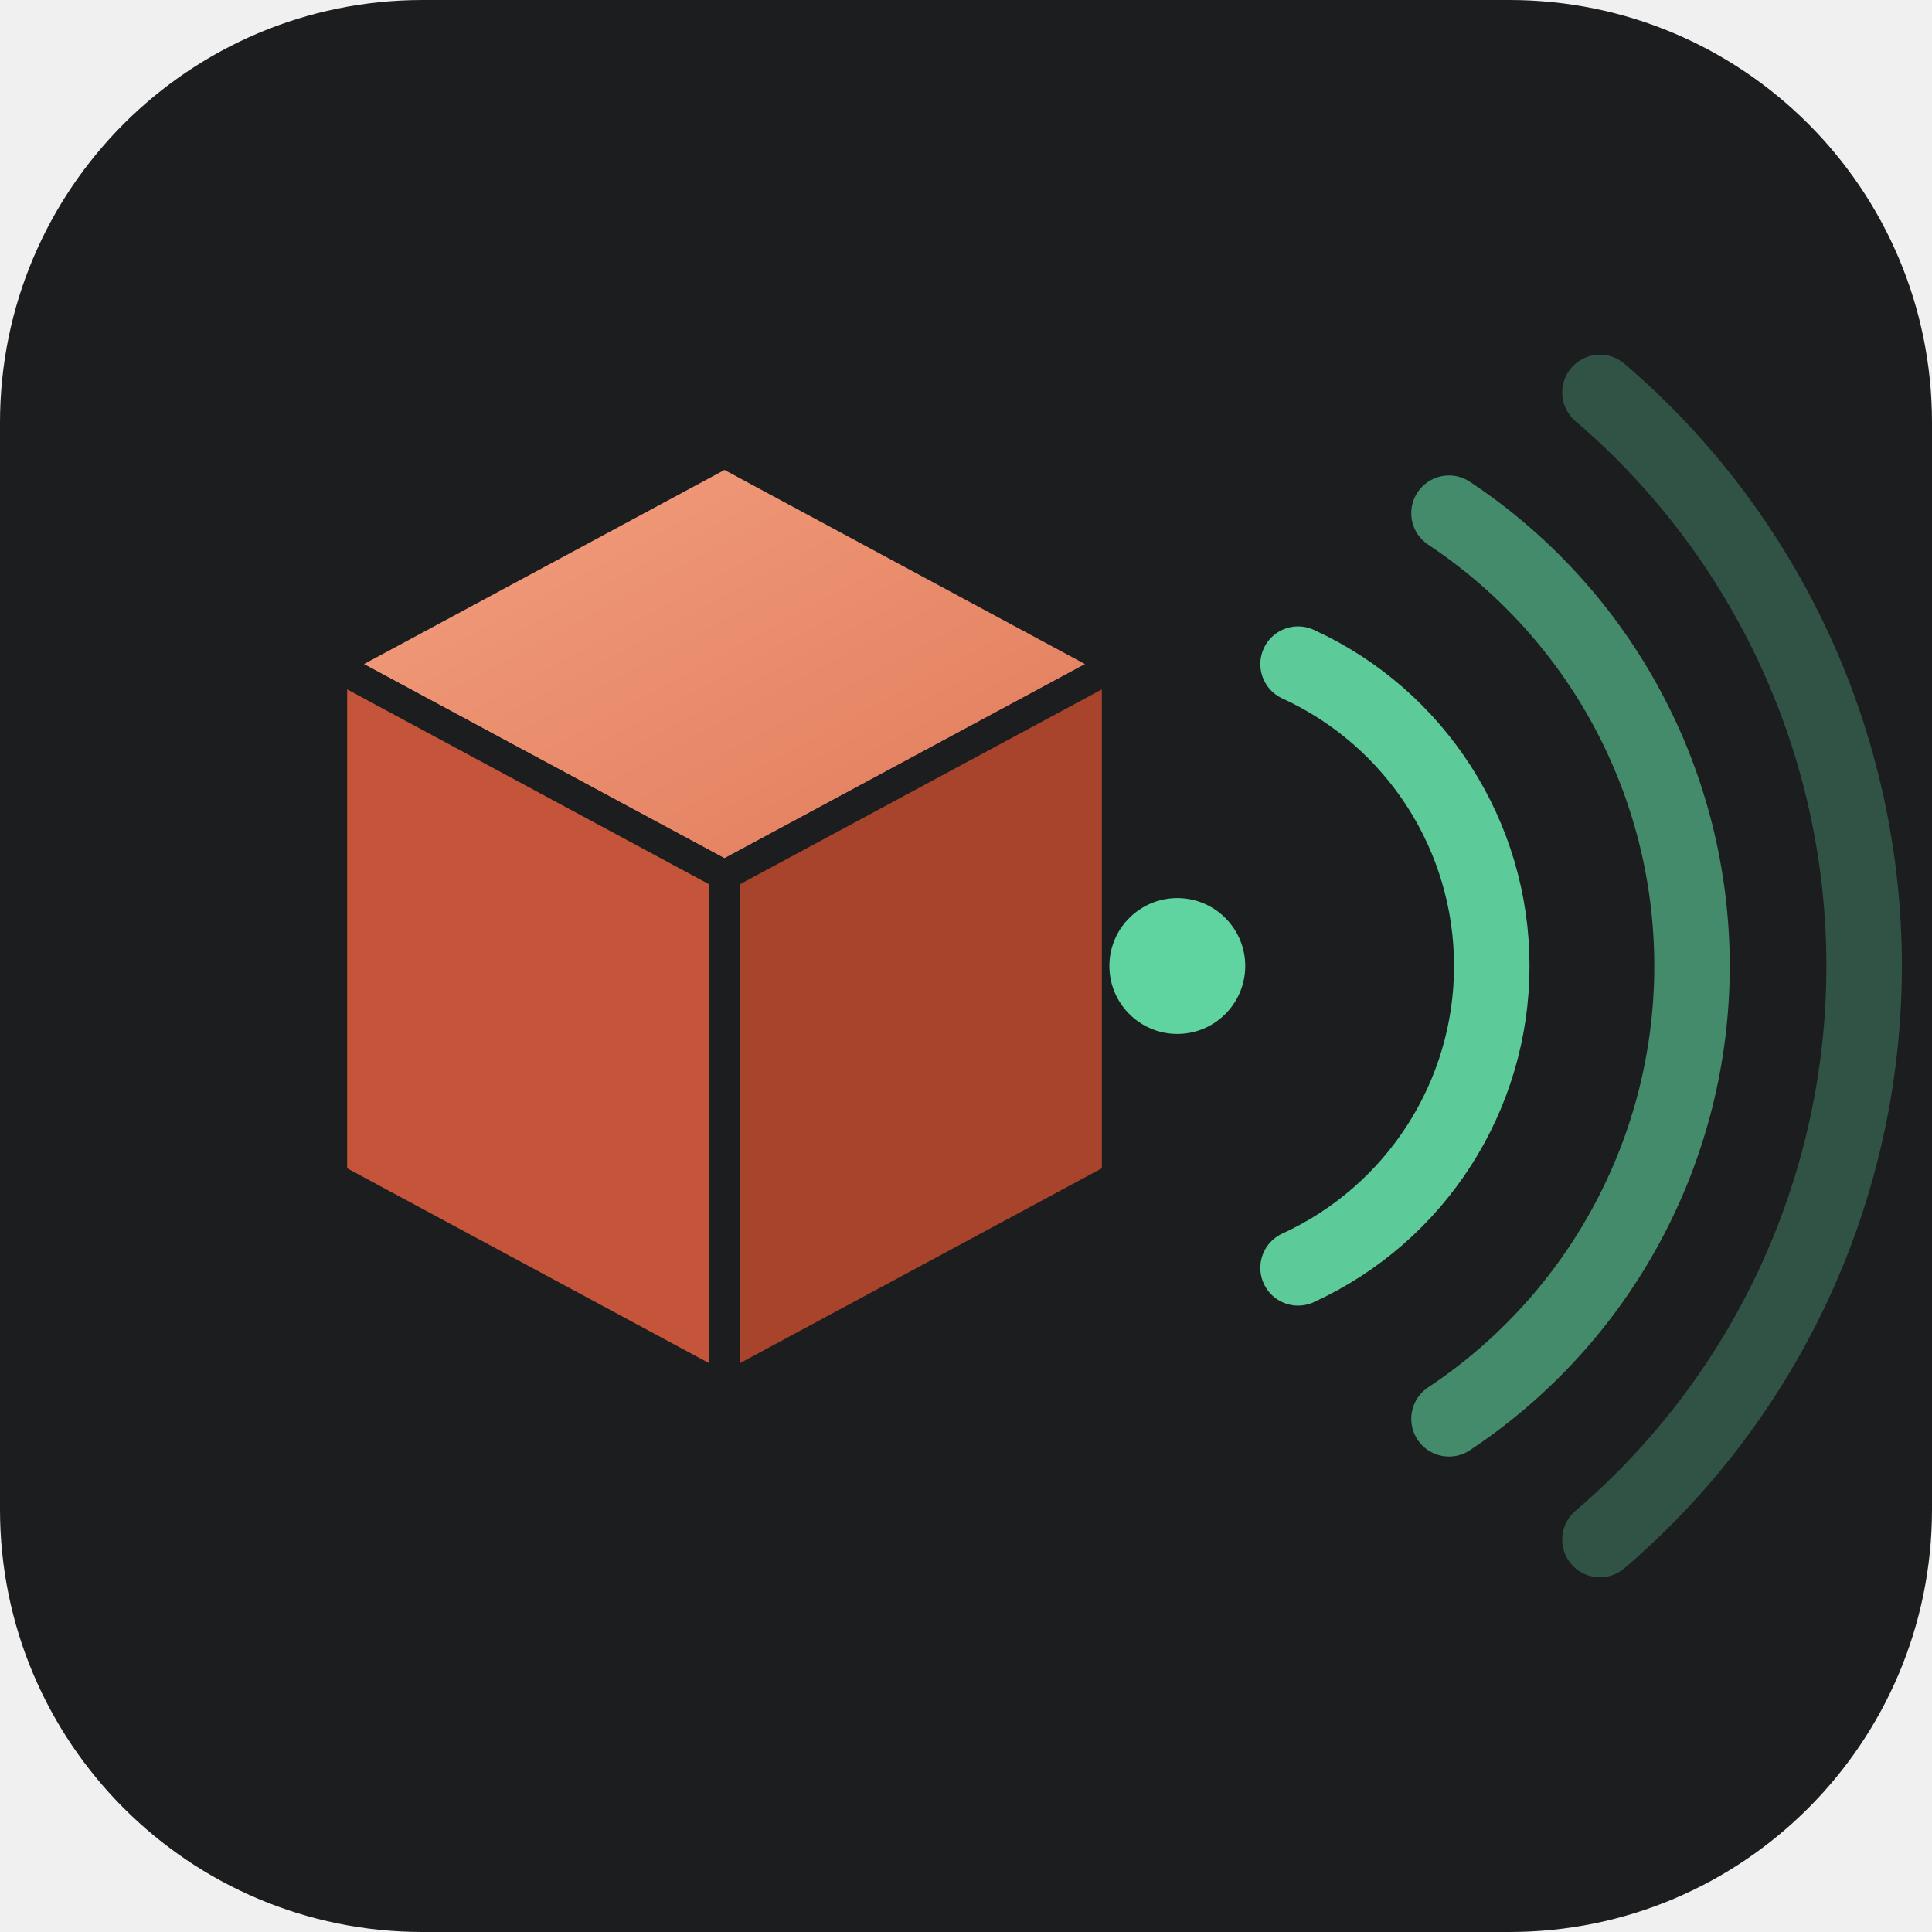
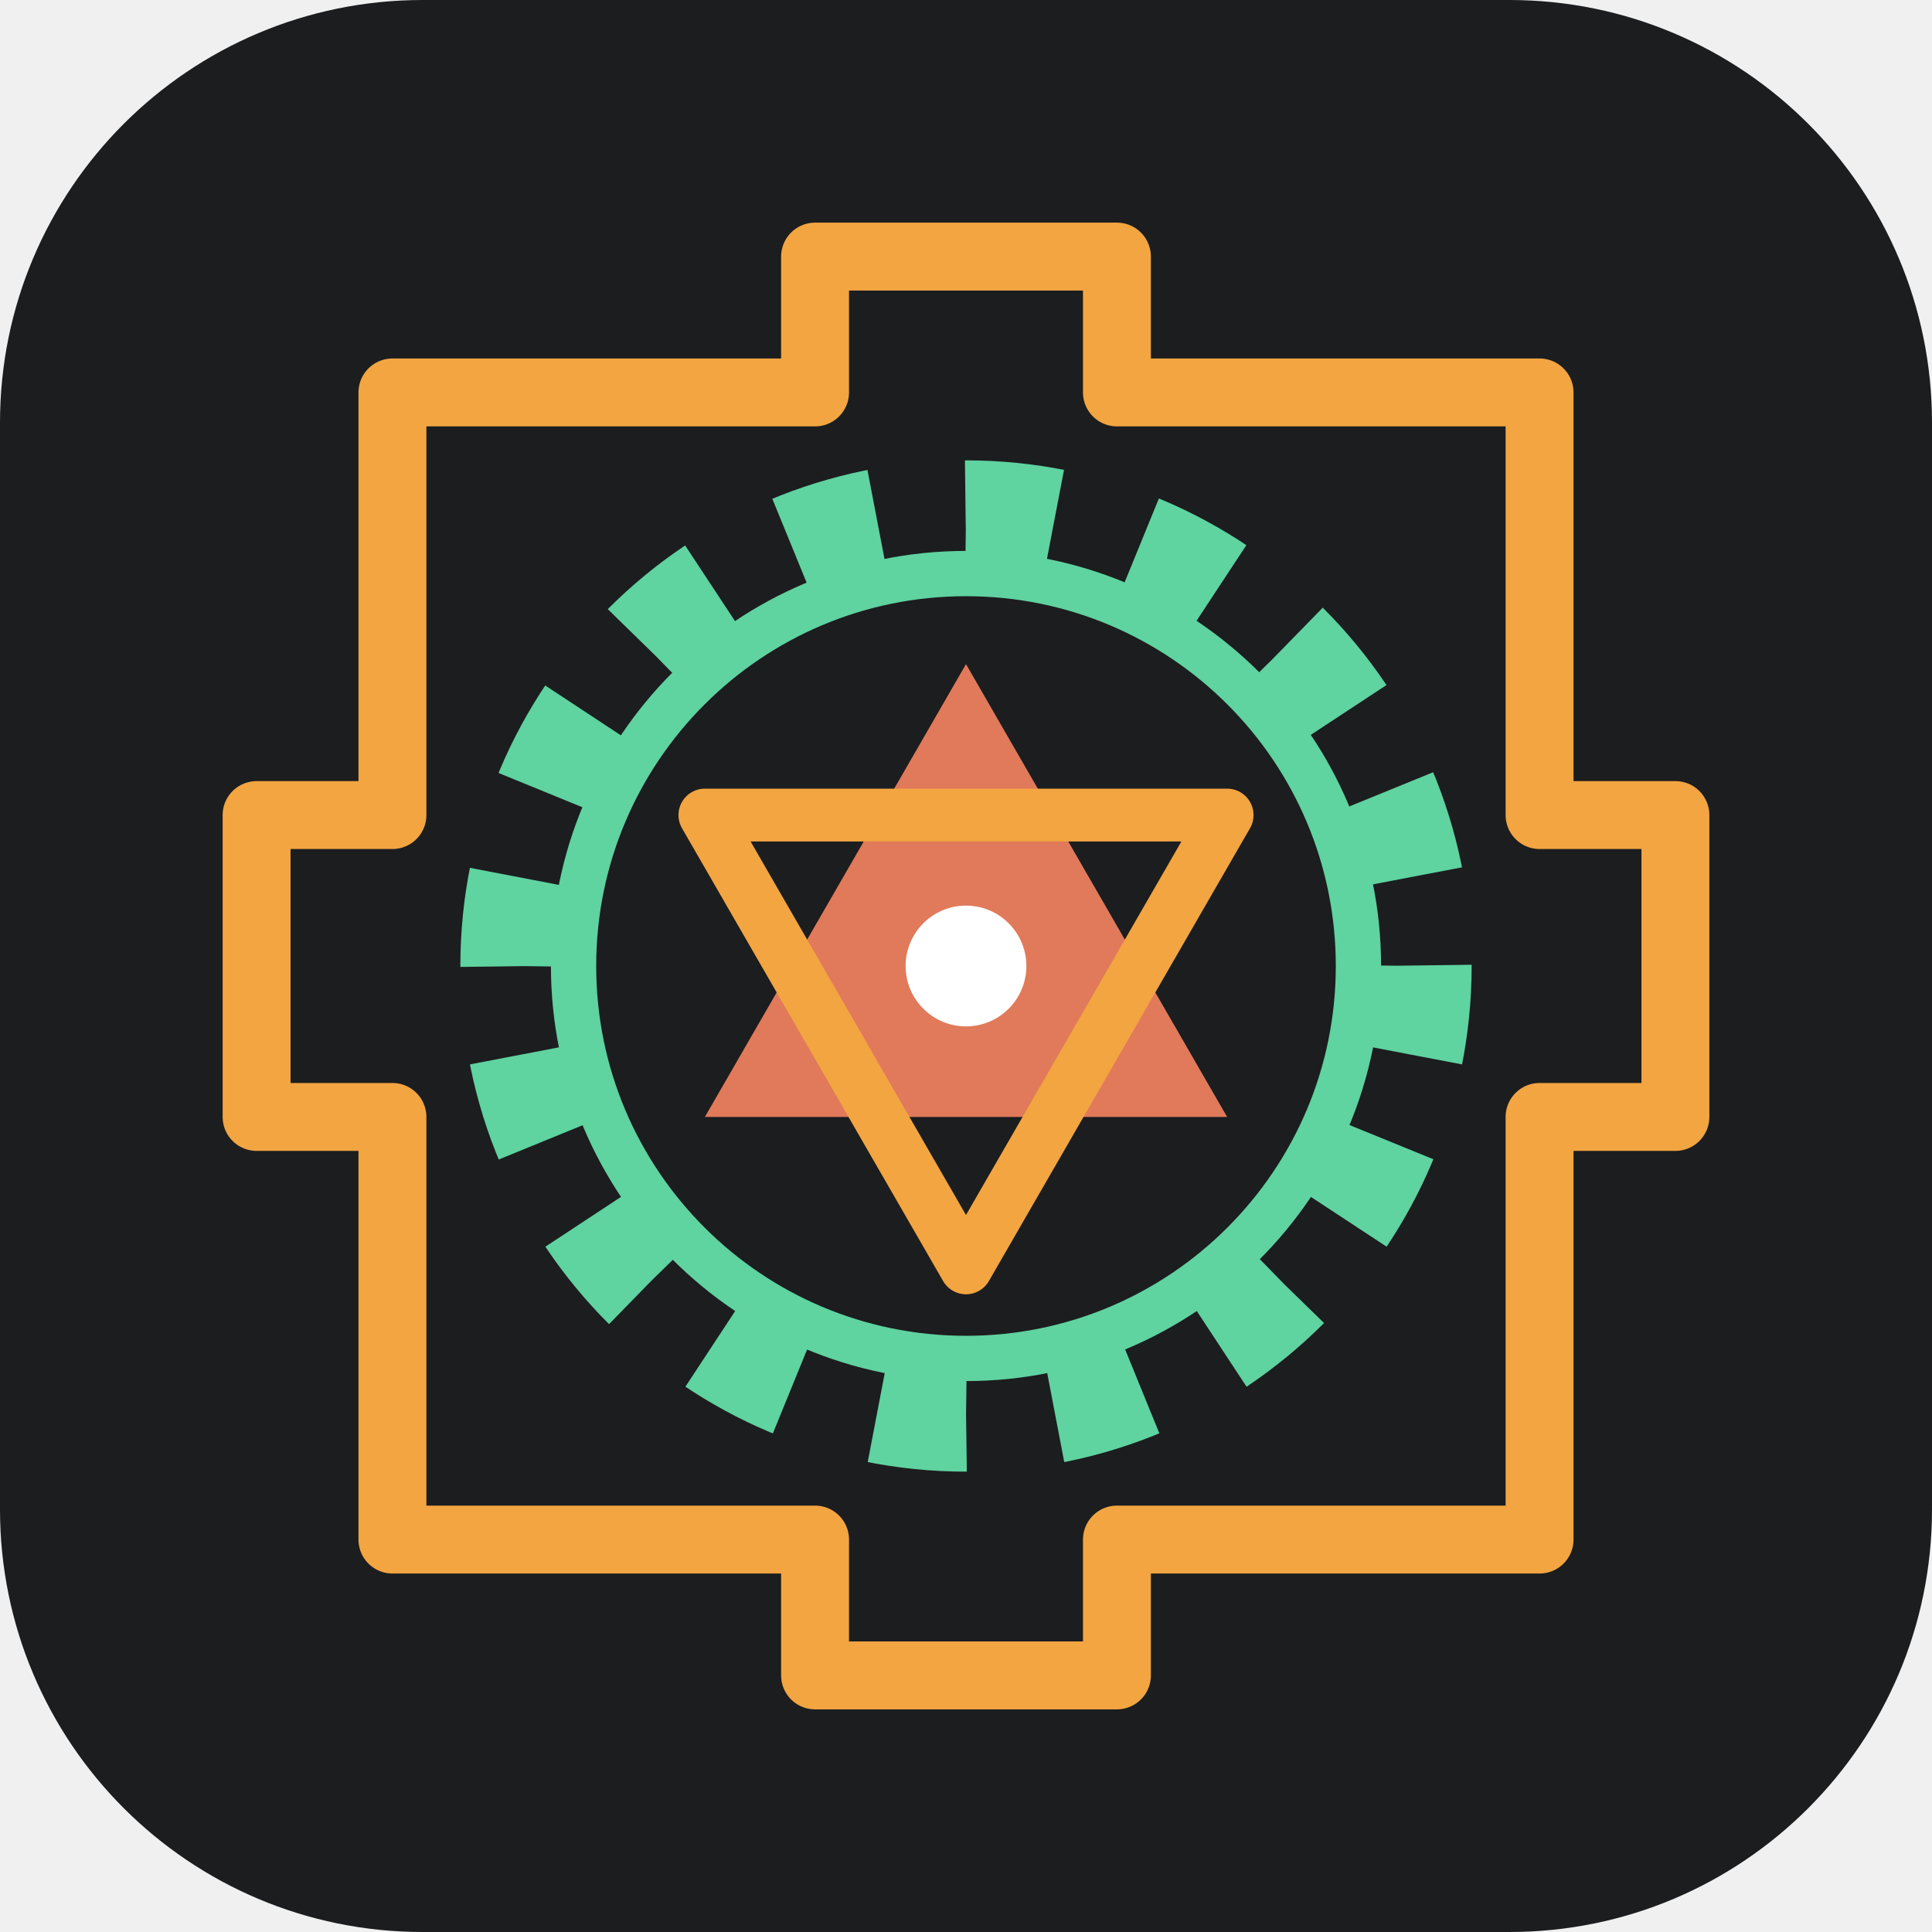
<svg xmlns="http://www.w3.org/2000/svg" viewBox="0 0 128 128" width="128" height="128">
-   <defs>
-     <linearGradient id="top" x1="0" y1="0" x2="1" y2="1">
-       <stop offset="0" stop-color="#f3a07f" />
-       <stop offset="1" stop-color="#e07a5a" />
-     </linearGradient>
-   </defs>
  <rect width="128" height="128" rx="28" fill="#1c1d1f" />
-   <g fill="none" stroke="#5fd3a0" stroke-linecap="round">
-     <path d="M86 44 a22 22 0 0 1 0 40" stroke-width="5" opacity="0.95" />
-     <path d="M96 34 a36 36 0 0 1 0 60" stroke-width="5" opacity="0.6" />
-     <path d="M106 26 a50 50 0 0 1 0 76" stroke-width="5" opacity="0.3" />
-   </g>
-   <g stroke="#1c1d1f" stroke-width="2" stroke-linejoin="round">
-     <path d="M48 30 L74 44 L48 58 L22 44 Z" fill="url(#top)" />
-     <path d="M22 44 L48 58 L48 92 L22 78 Z" fill="#c4553a" />
-     <path d="M48 58 L74 44 L74 78 L48 92 Z" fill="#a8432c" />
-   </g>
-   <circle cx="78" cy="64" r="4.5" fill="#5fd3a0" />
+   <path d="M26 26 H54 V17 H74 V26 H102 V54 H111 V74 H102 V102 H74 V111 H54 V102 H26 V74 H17 V54 H26 Z" fill="none" stroke="#f2a541" stroke-width="4.5" stroke-linejoin="round" />
+   <circle cx="64" cy="64" r="30" fill="none" stroke="#5fd3a0" stroke-width="7" stroke-dasharray="5.9 5.88" />
+   <circle cx="64" cy="64" r="26" fill="#1c1d1f" stroke="#5fd3a0" stroke-width="3" />
+   <path d="M64 44 L81.3 74 L46.7 74 Z" fill="#e07a5a" />
+   <path d="M64 84 L46.7 54 L81.3 54 Z" fill="none" stroke="#f2a541" stroke-width="3.5" stroke-linejoin="round" />
+   <circle cx="64" cy="64" r="4" fill="#ffffff" />
</svg>
